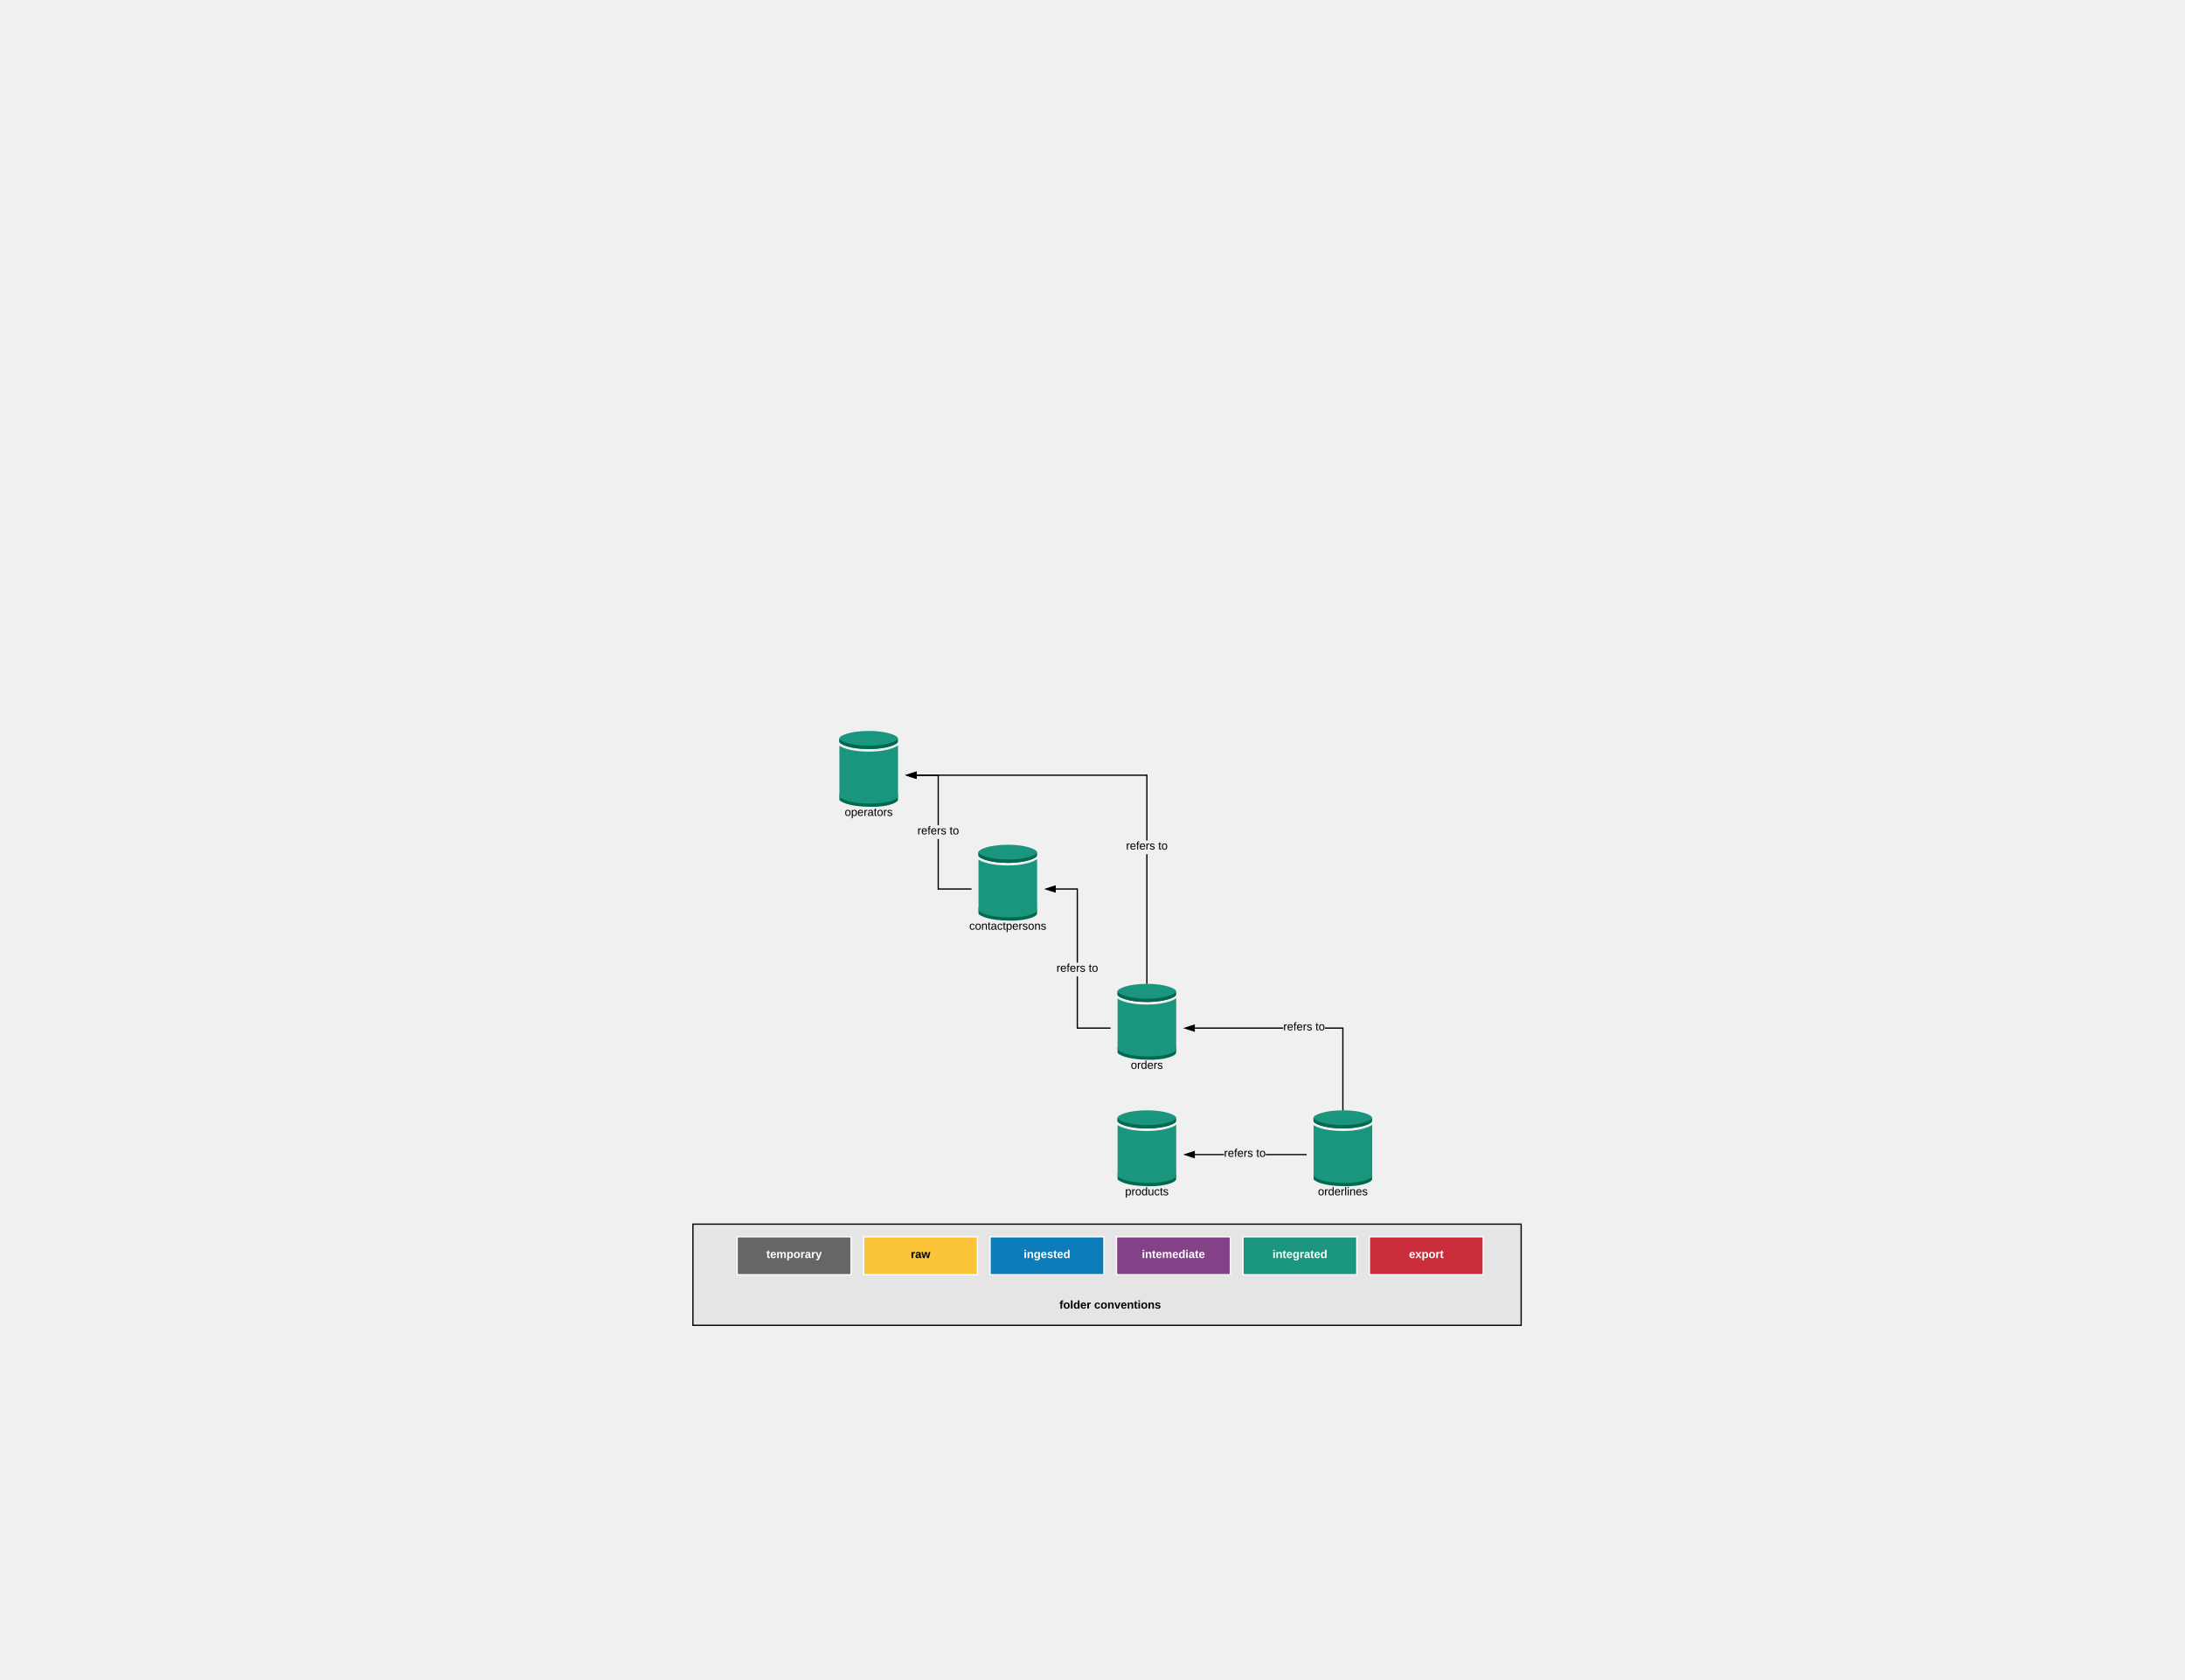
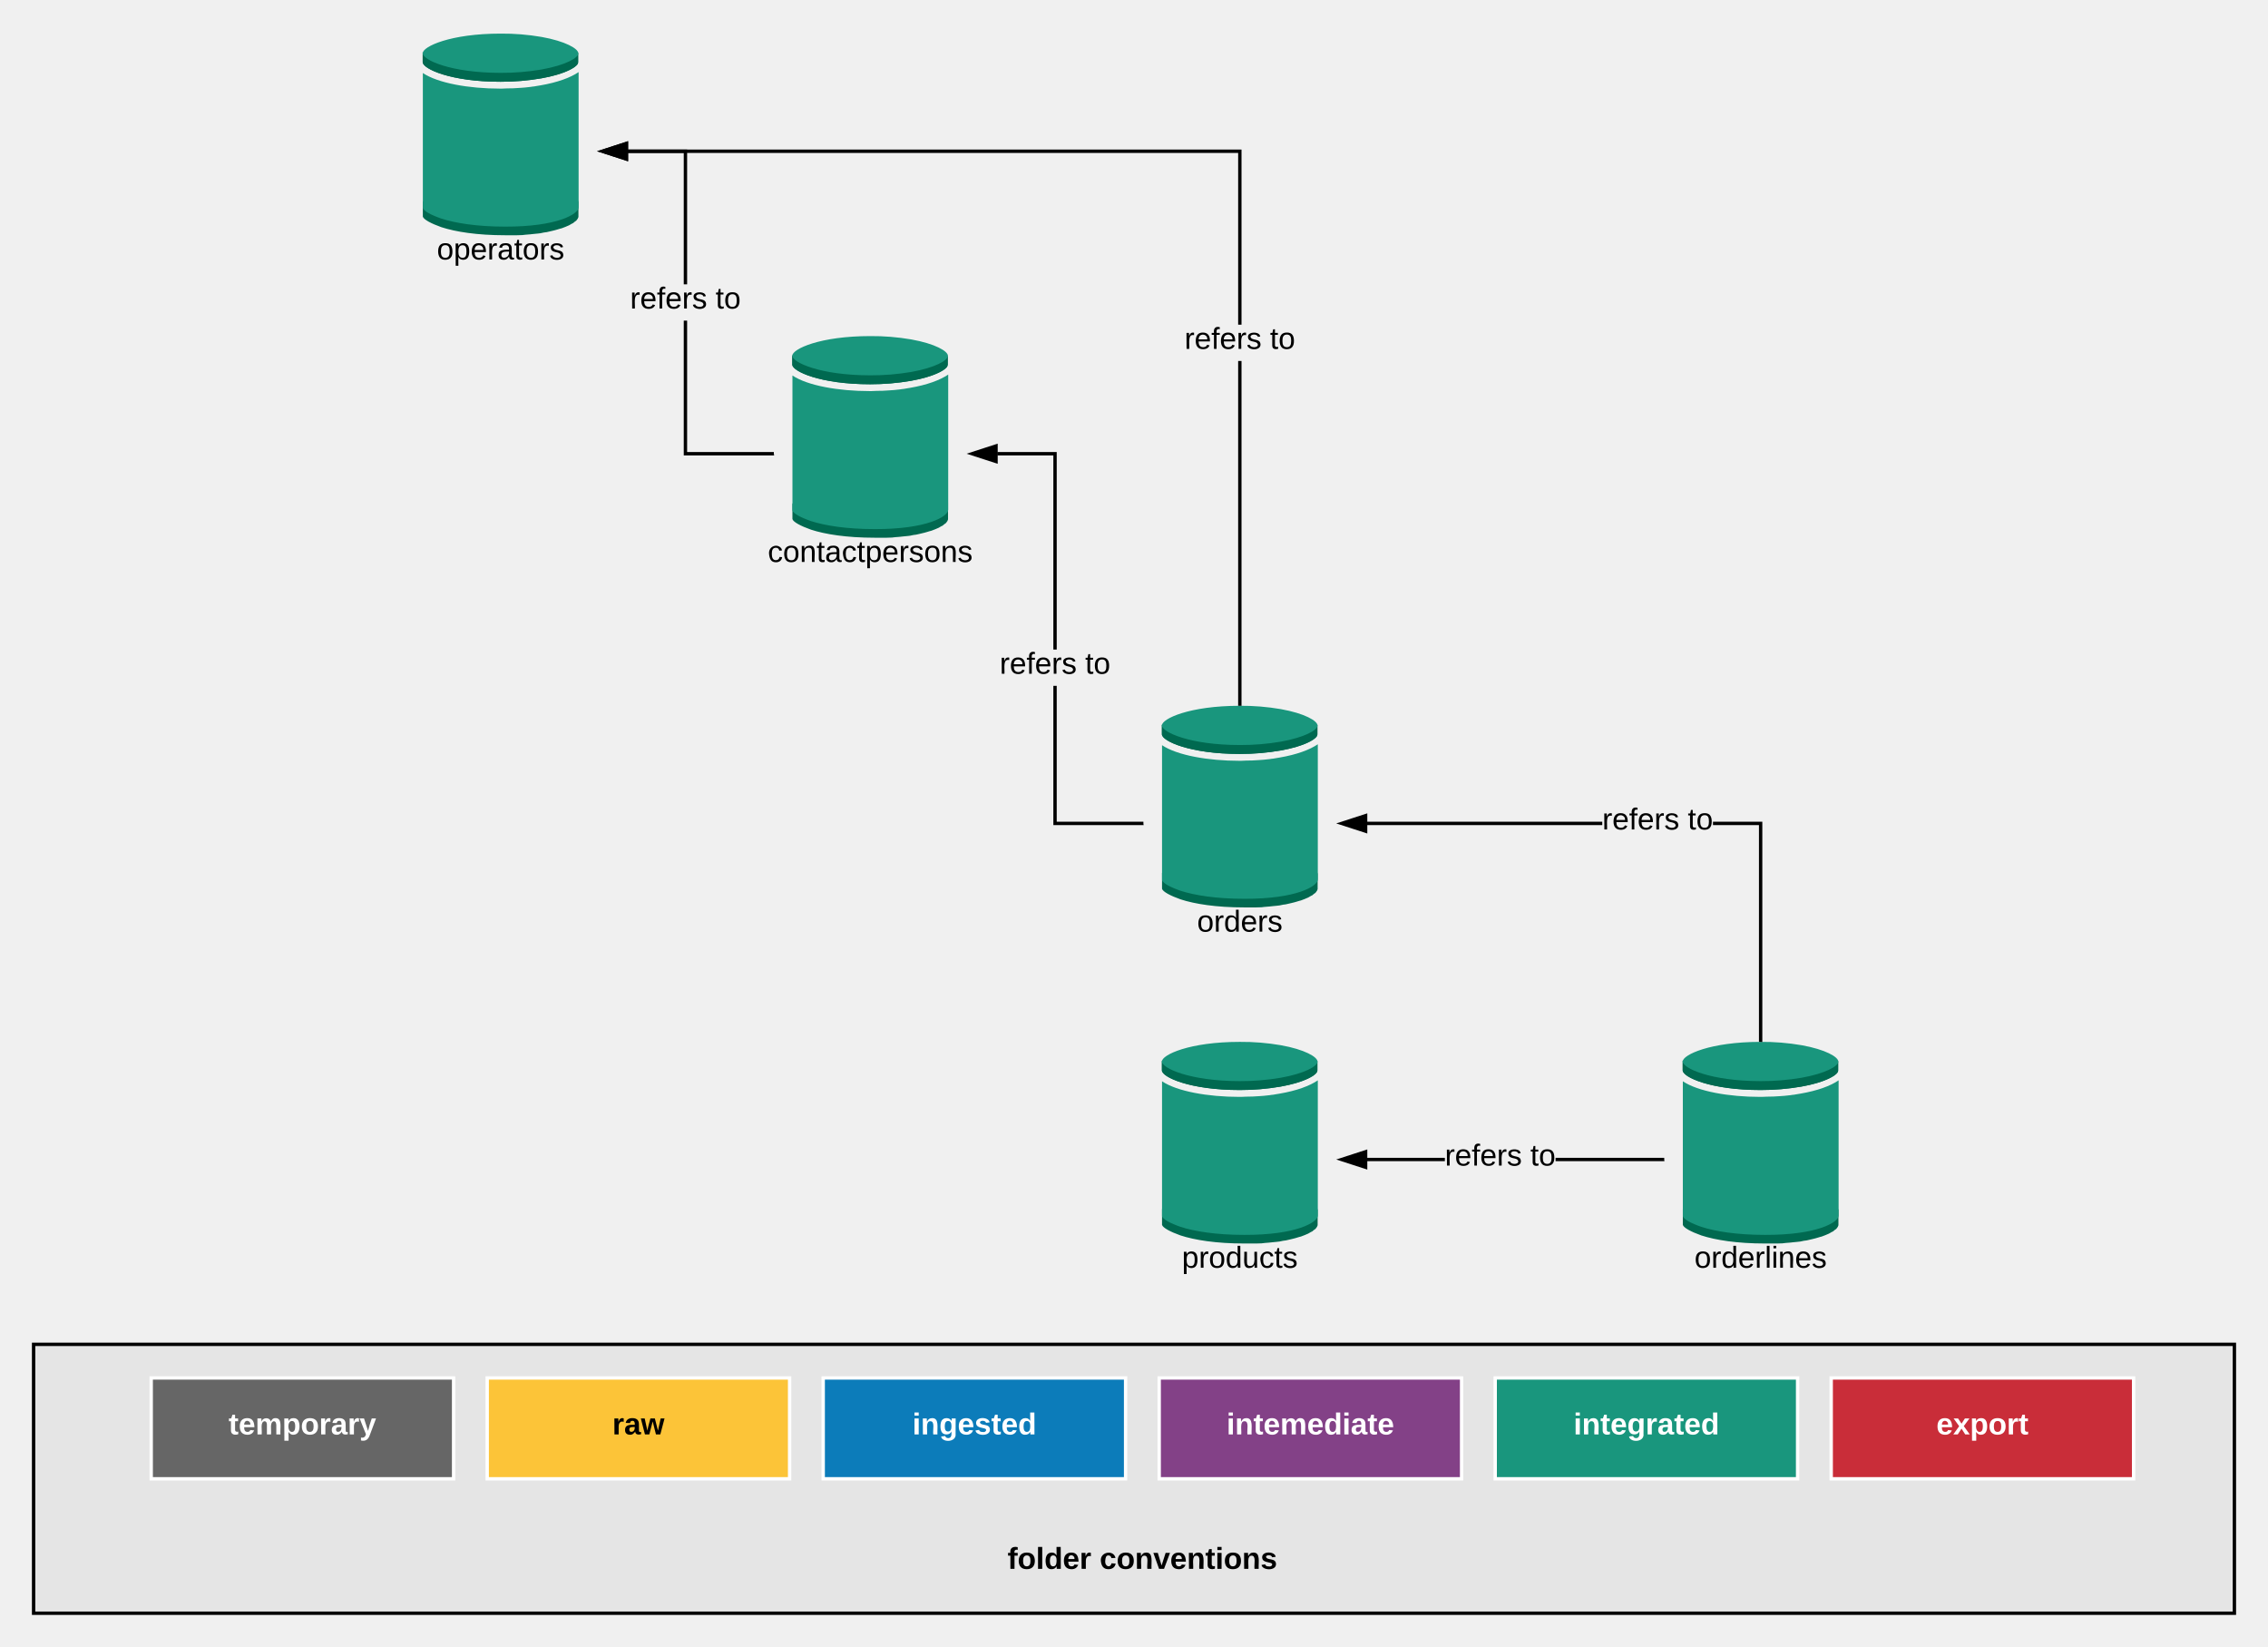
- <svg xmlns="http://www.w3.org/2000/svg" xmlns:ns1="lucid" xmlns:xlink="http://www.w3.org/1999/xlink" width="3456" height="2656">
-   <g transform="translate(1696 1296)" ns1:page-tab-id="0_0">
+ <svg xmlns="http://www.w3.org/2000/svg" xmlns:ns1="lucid" xmlns:xlink="http://www.w3.org/1999/xlink" width="1350" height="980">
+   <g transform="translate(620 160)" ns1:page-tab-id="0_0">
    <path d="M-275.77-129v5.92c0 2.7-7.6 7.15-21.96 9.7-8.05 1.38-16.1 2.05-24.26 2.04-29.9 0-46.4-7.74-46.4-11.7V-129c0 3.96 16.3 11.7 46.4 11.7 8.62.04 15.84-.54 24.37-2 14.26-2.64 21.86-7 21.86-9.7z" fill="#006950" />
    <path d="M-264-82.15v5.2c-.8 32.18-27.5 57.55-59.5 56.7-30.98-.88-55.7-25.63-56.5-56.7v-5.2h116z" fill-opacity="0" />
    <path d="M-276.16-127.9v6c-1.57 2.6-9 6.3-21.6 8.5-7.97 1.4-16.13 2.06-24.3 2.06-29.93 0-46.34-7.74-46.34-11.66v-6c0 3.93 16.32 11.67 46.35 11.67 8.63.1 15.95-.55 24.4-1.97 12.7-2.18 20-5.88 21.68-8.6m.1 87.73c.08-.22.18-.44.18-.77v9.92l-.1.44c-.08.1-.17.32-.26.54v.1l-.28.34-.37.54-.38.44-.65.43-.56.45-.64.55-.74.32-.93.55-.75.43-1.3.55-.74.32c-.73.33-1.47.55-2.3.88l-.84.2-1.85.56-1.2.34-1.76.43-1.4.33-1.94.44-1.57.2-2.14.45-1.77.2-2.4.23-1.77.2-2.87.23-1.87.22-3.24.1h-6.97c-16.87 0-29.57-2.06-38-4.8-6.12-2.17-10.57-4.56-11.04-6.3v-9.5c.46 1.75 4.35 3.93 9.82 6l-.1-.54c13.36 4.14 25.22 5.88 39.22 5.88h6.96l3.33-.1 1.76-.1 2.78-.34 1.76-.1 2.5-.34 1.58-.2 2.3-.34 10.58-2.62c.84-.32 1.67-.54 2.4-.87l2.05-.86.47-.33 1.3-.64.46-.33.92-.54.37-.34.75-.65.27-.2.55-.67v-.43l.37-.87z" fill="#006950" />
    <path d="M-322-140c8.16-.07 16.3.6 24.37 1.98 14.26 2.55 21.86 7 21.86 9.74 0 2.78-7.6 7.08-21.96 9.65-8.05 1.35-16.1 2.03-24.26 1.98-29.9 0-46.4-7.73-46.4-11.67 0-3.97 16.4-11.68 46.4-11.68z" fill="#19967d" />
    <path d="M-298.32-109.2c-1.3.27-2.5.36-3.8.64-.65 0-1.3.18-2.05.27l-3.52.38c-.82 0-1.66.18-2.4.18-1.57.1-3.06.2-4.63.28h-.84c-1.85 0-3.7.1-5.65.18h-1.2c-18.36 0-36.9-3.22-45.9-9.28v80.27c.46 1.85 4.9 4.24 11.03 6.36 8.26 2.67 21.06 4.78 37.93 4.78 30.87.1 43.76-7.45 43.76-11.5v-80.46c-4.83 3.3-12.62 6.17-22.72 7.9z" fill="#19967d" />
    <use xlink:href="#a" transform="matrix(1,0,0,1,-380,-20) translate(20.05 14.4)" />
    <path d="M-600 640H710v160H-600z" stroke="#000" stroke-width="2" fill="#e5e5e5" />
    <path d="M270 660h180v60H270z" stroke="#fff" stroke-width="2" fill="#19967d" />
    <use xlink:href="#b" transform="matrix(1,0,0,1,275,665) translate(41.625 28.6)" />
    <path d="M-330 660h180v60h-180z" stroke="#fff" stroke-width="2" fill="#fcc438" />
    <use xlink:href="#c" transform="matrix(1,0,0,1,-325,665) translate(69.5 28.6)" />
    <path d="M-130 660H50v60h-180z" stroke="#fff" stroke-width="2" fill="#0c7cba" />
    <use xlink:href="#d" transform="matrix(1,0,0,1,-125,665) translate(48.1 28.6)" />
    <path d="M70 660h180v60H70z" stroke="#fff" stroke-width="2" fill="#834187" />
    <use xlink:href="#e" transform="matrix(1,0,0,1,75,665) translate(35.1 28.6)" />
    <path d="M470 660h180v60H470z" stroke="#fff" stroke-width="2" fill="#c92d39" />
    <use xlink:href="#f" transform="matrix(1,0,0,1,475,665) translate(57.575 28.6)" />
    <path d="M-60 740h240v60H-60z" stroke="#000" stroke-opacity="0" stroke-width="2" fill="#fff" fill-opacity="0" />
    <use xlink:href="#g" transform="matrix(1,0,0,1,-55,745) translate(34.725 28.6)" />
    <use xlink:href="#h" transform="matrix(1,0,0,1,-55,745) translate(89.575 28.6)" />
    <path d="M-530 660h180v60h-180z" stroke="#fff" stroke-width="2" fill="#666" />
    <use xlink:href="#i" transform="matrix(1,0,0,1,-525,665) translate(41.075 28.6)" />
    <path d="M164.23 471v5.92c0 2.7-7.6 7.15-21.96 9.7-8.05 1.38-16.1 2.05-24.26 2.04-29.9 0-46.4-7.74-46.4-11.7V471c0 3.96 16.3 11.7 46.4 11.7 8.62.04 15.84-.54 24.37-2 14.26-2.64 21.86-7 21.86-9.7z" fill="#006950" />
    <path d="M176 517.85v5.2c-.8 32.18-27.5 57.55-59.5 56.7-30.98-.88-55.7-25.63-56.5-56.7v-5.2h116z" fill-opacity="0" />
    <path d="M163.84 472.1v6c-1.57 2.6-9 6.3-21.6 8.5-7.97 1.4-16.13 2.06-24.3 2.06-29.93 0-46.34-7.74-46.34-11.66v-6c0 3.93 16.32 11.67 46.35 11.67 8.63.1 15.95-.55 24.4-1.97 12.7-2.18 20-5.88 21.68-8.6m.1 87.73c.08-.22.18-.44.18-.77v9.92l-.1.44c-.08.1-.17.32-.26.54v.1l-.28.34-.37.54-.38.44-.65.43-.56.45-.64.55-.74.32-.93.55-.75.43-1.3.55-.74.32c-.73.33-1.47.55-2.3.88l-.84.2-1.85.56-1.2.34-1.76.43-1.4.33-1.94.44-1.57.2-2.14.45-1.77.2-2.4.23-1.77.2-2.87.23-1.87.22-3.24.1h-6.97c-16.87 0-29.57-2.06-38-4.8-6.12-2.17-10.57-4.56-11.04-6.3v-9.5c.46 1.75 4.35 3.93 9.82 6l-.1-.54c13.36 4.14 25.22 5.88 39.22 5.88h6.96l3.33-.1 1.76-.1 2.78-.34 1.76-.1 2.5-.34 1.58-.2 2.3-.34 10.58-2.62c.84-.32 1.67-.54 2.4-.87l2.05-.86.47-.33 1.3-.64.46-.33.92-.54.37-.34.75-.65.27-.2.55-.67v-.43l.37-.87z" fill="#006950" />
    <path d="M118 460c8.16-.07 16.3.6 24.37 1.98 14.26 2.55 21.86 7 21.86 9.74 0 2.78-7.6 7.08-21.96 9.65-8.05 1.35-16.1 2.03-24.26 1.98-29.9 0-46.4-7.73-46.4-11.67C71.6 467.7 88 460 118 460z" fill="#19967d" />
    <path d="M141.68 490.8c-1.3.27-2.5.36-3.8.64-.65 0-1.3.18-2.05.27l-3.52.38c-.82 0-1.66.18-2.4.18-1.57.1-3.06.2-4.63.28h-.84c-1.85 0-3.7.1-5.65.18h-1.2c-18.36 0-36.9-3.22-45.9-9.28v80.27c.46 1.85 4.9 4.24 11.03 6.36 8.26 2.67 21.06 4.78 37.93 4.78 30.87.1 43.76-7.45 43.76-11.5V482.9c-4.83 3.3-12.62 6.17-22.72 7.9z" fill="#19967d" />
    <use xlink:href="#j" transform="matrix(1,0,0,1,60,580) translate(23.525 14.4)" />
    <path d="M-55.77 51v5.92c0 2.7-7.6 7.15-21.96 9.7-8.05 1.38-16.1 2.05-24.26 2.04-29.9 0-46.4-7.74-46.4-11.7V51c0 3.96 16.3 11.7 46.4 11.7 8.62.04 15.84-.54 24.37-2 14.26-2.64 21.86-7 21.86-9.7z" fill="#006950" />
    <path d="M-44 97.85v5.2c-.8 32.18-27.5 57.55-59.5 56.7-30.98-.88-55.7-25.63-56.5-56.7v-5.2h116z" fill-opacity="0" />
    <path d="M-56.16 52.1v6c-1.57 2.6-9 6.3-21.6 8.5-7.97 1.4-16.13 2.06-24.3 2.06-29.93 0-46.34-7.74-46.34-11.66v-6c0 3.93 16.32 11.67 46.35 11.67 8.63.1 15.95-.55 24.4-1.97 12.7-2.18 20-5.88 21.68-8.6m.1 87.73c.08-.22.18-.44.18-.77v9.92l-.1.44c-.08.1-.17.32-.26.54v.1l-.28.34-.37.54-.38.44-.65.43-.56.45-.64.55-.74.32-.93.55-.75.43-1.3.55-.74.32c-.73.33-1.47.55-2.3.88l-.84.2-1.85.56-1.2.34-1.76.43-1.4.33-1.94.44-1.57.2-2.14.45-1.77.2-2.4.23-1.77.2-2.87.23-1.87.22-3.24.1h-6.97c-16.87 0-29.57-2.06-38-4.8-6.12-2.17-10.57-4.56-11.04-6.3v-9.5c.46 1.75 4.35 3.93 9.82 6l-.1-.54c13.36 4.14 25.22 5.88 39.22 5.88h6.96l3.33-.1 1.76-.1 2.78-.34 1.76-.1 2.5-.34 1.58-.2 2.3-.34 10.58-2.62c.84-.32 1.67-.54 2.4-.87l2.05-.86.47-.33 1.3-.64.46-.33.92-.54.37-.34.75-.65.27-.2.55-.67v-.43l.37-.87z" fill="#006950" />
    <path d="M-102 40c8.16-.07 16.3.6 24.37 1.98 14.26 2.55 21.86 7 21.86 9.74 0 2.78-7.6 7.08-21.96 9.65-8.05 1.35-16.1 2.03-24.26 1.98-29.9 0-46.4-7.73-46.4-11.67C-148.4 47.7-132 40-102 40z" fill="#19967d" />
    <path d="M-78.32 70.8c-1.3.27-2.5.36-3.8.64-.65 0-1.3.18-2.05.27l-3.52.38c-.82 0-1.66.18-2.4.18-1.57.1-3.06.2-4.63.28h-.84c-1.85 0-3.7.1-5.65.18h-1.2c-18.36 0-36.9-3.22-45.9-9.28v80.27c.46 1.85 4.9 4.24 11.03 6.36 8.26 2.67 21.06 4.78 37.93 4.78 30.87.1 43.76-7.45 43.76-11.5V62.9c-4.83 3.3-12.62 6.17-22.72 7.9z" fill="#19967d" />
    <use xlink:href="#k" transform="matrix(1,0,0,1,-160,160) translate(-2.975 14.4)" />
    <path d="M164.23 271v5.92c0 2.7-7.6 7.15-21.96 9.7-8.05 1.38-16.1 2.05-24.26 2.04-29.9 0-46.4-7.74-46.4-11.7V271c0 3.96 16.3 11.7 46.4 11.7 8.62.04 15.84-.54 24.37-2 14.26-2.64 21.86-7 21.86-9.7z" fill="#006950" />
    <path d="M176 317.85v5.2c-.8 32.18-27.5 57.55-59.5 56.7-30.98-.88-55.7-25.63-56.5-56.7v-5.2h116z" fill-opacity="0" />
    <path d="M163.84 272.1v6c-1.57 2.6-9 6.3-21.6 8.5-7.97 1.4-16.13 2.06-24.3 2.06-29.93 0-46.34-7.74-46.34-11.66v-6c0 3.93 16.32 11.67 46.35 11.67 8.63.1 15.95-.55 24.4-1.97 12.7-2.18 20-5.88 21.68-8.6m.1 87.73c.08-.22.18-.44.18-.77v9.92l-.1.44c-.08.1-.17.32-.26.54v.1l-.28.34-.37.54-.38.44-.65.43-.56.45-.64.55-.74.32-.93.55-.75.43-1.3.55-.74.32c-.73.33-1.47.55-2.3.88l-.84.2-1.85.56-1.2.34-1.76.43-1.4.33-1.94.44-1.57.2-2.14.45-1.77.2-2.4.23-1.77.2-2.87.23-1.87.22-3.24.1h-6.97c-16.87 0-29.57-2.06-38-4.8-6.12-2.17-10.57-4.56-11.04-6.3v-9.5c.46 1.75 4.35 3.93 9.82 6l-.1-.54c13.36 4.14 25.22 5.88 39.22 5.88h6.96l3.33-.1 1.76-.1 2.78-.34 1.76-.1 2.5-.34 1.58-.2 2.3-.34 10.58-2.62c.84-.32 1.67-.54 2.4-.87l2.05-.86.47-.33 1.3-.64.46-.33.92-.54.37-.34.75-.65.27-.2.55-.67v-.43l.37-.87z" fill="#006950" />
    <path d="M118 260c8.16-.07 16.3.6 24.37 1.98 14.26 2.55 21.86 7 21.86 9.74 0 2.78-7.6 7.08-21.96 9.65-8.05 1.35-16.1 2.03-24.26 1.98-29.9 0-46.4-7.73-46.4-11.67C71.6 267.7 88 260 118 260z" fill="#19967d" />
    <path d="M141.68 290.8c-1.3.27-2.5.36-3.8.64-.65 0-1.3.18-2.05.27l-3.52.38c-.82 0-1.66.18-2.4.18-1.57.1-3.06.2-4.63.28h-.84c-1.85 0-3.7.1-5.65.18h-1.2c-18.36 0-36.9-3.22-45.9-9.28v80.27c.46 1.85 4.9 4.24 11.03 6.36 8.26 2.67 21.06 4.78 37.93 4.78 30.87.1 43.76-7.45 43.76-11.5V282.9c-4.83 3.3-12.62 6.17-22.72 7.9z" fill="#19967d" />
    <use xlink:href="#l" transform="matrix(1,0,0,1,60,380) translate(32.55 14.4)" />
    <path d="M474.23 471v5.92c0 2.7-7.6 7.15-21.96 9.7-8.05 1.38-16.1 2.05-24.26 2.04-29.9 0-46.4-7.74-46.4-11.7V471c0 3.96 16.3 11.7 46.4 11.7 8.62.04 15.84-.54 24.37-2 14.26-2.64 21.86-7 21.86-9.7z" fill="#006950" />
    <path d="M486 517.85v5.2c-.8 32.18-27.5 57.55-59.5 56.7-30.98-.88-55.7-25.63-56.5-56.7v-5.2h116z" fill-opacity="0" />
    <path d="M473.84 472.1v6c-1.57 2.6-9 6.3-21.6 8.5-7.97 1.4-16.13 2.06-24.3 2.06-29.93 0-46.34-7.74-46.34-11.66v-6c0 3.93 16.32 11.67 46.35 11.67 8.63.1 15.95-.55 24.4-1.97 12.7-2.18 20-5.88 21.68-8.6m.1 87.73c.08-.22.18-.44.18-.77v9.92l-.1.44c-.08.1-.17.32-.26.54v.1l-.28.34-.37.54-.38.44-.65.43-.56.45-.64.55-.74.32-.93.55-.75.43-1.3.55-.74.32c-.73.33-1.47.55-2.3.88l-.84.2-1.85.56-1.2.34-1.76.43-1.4.33-1.94.44-1.57.2-2.14.45-1.77.2-2.4.23-1.77.2-2.87.23-1.87.22-3.24.1h-6.97c-16.87 0-29.57-2.06-38-4.8-6.12-2.17-10.57-4.56-11.04-6.3v-9.5c.46 1.75 4.35 3.93 9.82 6l-.1-.54c13.36 4.14 25.22 5.88 39.22 5.88h6.96l3.33-.1 1.76-.1 2.78-.34 1.76-.1 2.5-.34 1.58-.2 2.3-.34 10.58-2.62c.84-.32 1.67-.54 2.4-.87l2.05-.86.47-.33 1.3-.64.46-.33.92-.54.37-.34.75-.65.27-.2.55-.67v-.43l.37-.87z" fill="#006950" />
    <path d="M428 460c8.16-.07 16.3.6 24.37 1.98 14.26 2.55 21.86 7 21.86 9.74 0 2.78-7.6 7.08-21.96 9.65-8.05 1.35-16.1 2.03-24.26 1.98-29.9 0-46.4-7.73-46.4-11.67C381.6 467.7 398 460 428 460z" fill="#19967d" />
    <path d="M451.68 490.8c-1.3.27-2.5.36-3.8.64-.65 0-1.3.18-2.05.27l-3.52.38c-.82 0-1.66.18-2.4.18-1.57.1-3.06.2-4.63.28h-.84c-1.85 0-3.7.1-5.65.18h-1.2c-18.36 0-36.9-3.22-45.9-9.28v80.27c.46 1.85 4.9 4.24 11.03 6.36 8.26 2.67 21.06 4.78 37.93 4.78 30.87.1 43.76-7.45 43.76-11.5V482.9c-4.83 3.3-12.62 6.17-22.72 7.9z" fill="#19967d" />
    <use xlink:href="#m" transform="matrix(1,0,0,1,370,580) translate(18.6 14.4)" />
    <path d="M-211 109h51.62v2H-213V30.8h2zm0-99.8h-2V-69h-33.4v-2h35.4zM-247.13-65.36L-261.4-70l14.27-4.64z" />
    <path d="M-246.13-64l-18.5-6 18.5-6zm-12.03-6l10.03 3.26v-6.52zM-159.2 111h-.18v-1z" />
    <use xlink:href="#n" transform="matrix(1,0,0,1,-244.9601,9.2) translate(0 14.4)" />
    <use xlink:href="#o" transform="matrix(1,0,0,1,-244.9601,9.2) translate(50.9 14.4)" />
    <path d="M429 460h-2V331h-27.37v-2H429zM193.6 331v-2h140.13v2zM192.87 334.64L178.6 330l14.27-4.64z" />
    <path d="M193.87 336l-18.5-6 18.5-6zm-12.03-6l10.03 3.26v-6.52zM429 460.08l-1-.08h1zm-2-.05l1-.03z" />
    <use xlink:href="#n" transform="matrix(1,0,0,1,333.7318,319.2) translate(0 14.4)" />
    <use xlink:href="#o" transform="matrix(1,0,0,1,333.7318,319.2) translate(50.9 14.4)" />
    <path d="M240.04 531H193.6v-2h46.44zm130.58 0h-64.68v-2h64.68zM192.87 534.64L178.6 530l14.27-4.64z" />
    <path d="M193.87 536l-18.5-6 18.5-6zm-12.03-6l10.03 3.26v-6.52zM370.8 531h-.18v-1z" />
    <use xlink:href="#n" transform="matrix(1,0,0,1,240.0399,519.2) translate(0 14.4)" />
    <use xlink:href="#o" transform="matrix(1,0,0,1,240.0399,519.2) translate(50.9 14.4)" />
    <path d="M9 329H60.6v2H7v-82.87h2zm0-102.47H7V111h-33.4v-2H9zM-27.13 114.64L-41.4 110l14.27-4.64z" />
    <path d="M-26.13 116l-18.5-6 18.5-6zm-12.03-6l10.03 3.26v-6.52zM60.8 331h-.18v-1z" />
    <use xlink:href="#n" transform="matrix(1,0,0,1,-24.9601,226.5333) translate(0 14.4)" />
    <use xlink:href="#o" transform="matrix(1,0,0,1,-24.9601,226.5333) translate(50.9 14.4)" />
    <path d="M119 260h-2V54.8h2zm0-226.8h-2V-69h-363.4v-2H119zM-247.13-65.36L-261.4-70l14.27-4.64z" />
    <path d="M-246.13-64l-18.5-6 18.5-6zm-12.03-6l10.03 3.26v-6.52zM119 260.08l-1-.08h1zm-2-.05l1-.03z" />
    <g>
      <use xlink:href="#n" transform="matrix(1,0,0,1,85.05,33.2) translate(0 14.4)" />
      <use xlink:href="#o" transform="matrix(1,0,0,1,85.05,33.2) translate(50.9 14.4)" />
    </g>
    <defs>
      <path d="M100-194c62-1 85 37 85 99 1 63-27 99-86 99S16-35 15-95c0-66 28-99 85-99zM99-20c44 1 53-31 53-75 0-43-8-75-51-75s-53 32-53 75 10 74 51 75" id="p" />
      <path d="M115-194c55 1 70 41 70 98S169 2 115 4C84 4 66-9 55-30l1 105H24l-1-265h31l2 30c10-21 28-34 59-34zm-8 174c40 0 45-34 45-75s-6-73-45-74c-42 0-51 32-51 76 0 43 10 73 51 73" id="q" />
      <path d="M100-194c63 0 86 42 84 106H49c0 40 14 67 53 68 26 1 43-12 49-29l28 8c-11 28-37 45-77 45C44 4 14-33 15-96c1-61 26-98 85-98zm52 81c6-60-76-77-97-28-3 7-6 17-6 28h103" id="r" />
      <path d="M114-163C36-179 61-72 57 0H25l-1-190h30c1 12-1 29 2 39 6-27 23-49 58-41v29" id="s" />
      <path d="M141-36C126-15 110 5 73 4 37 3 15-17 15-53c-1-64 63-63 125-63 3-35-9-54-41-54-24 1-41 7-42 31l-33-3c5-37 33-52 76-52 45 0 72 20 72 64v82c-1 20 7 32 28 27v20c-31 9-61-2-59-35zM48-53c0 20 12 33 32 33 41-3 63-29 60-74-43 2-92-5-92 41" id="t" />
      <path d="M59-47c-2 24 18 29 38 22v24C64 9 27 4 27-40v-127H5v-23h24l9-43h21v43h35v23H59v120" id="u" />
      <path d="M135-143c-3-34-86-38-87 0 15 53 115 12 119 90S17 21 10-45l28-5c4 36 97 45 98 0-10-56-113-15-118-90-4-57 82-63 122-42 12 7 21 19 24 35" id="v" />
      <g id="a">
        <use transform="matrix(0.05,0,0,0.05,0,0)" xlink:href="#p" />
        <use transform="matrix(0.05,0,0,0.05,10,0)" xlink:href="#q" />
        <use transform="matrix(0.05,0,0,0.05,20,0)" xlink:href="#r" />
        <use transform="matrix(0.05,0,0,0.05,30,0)" xlink:href="#s" />
        <use transform="matrix(0.05,0,0,0.05,35.95,0)" xlink:href="#t" />
        <use transform="matrix(0.05,0,0,0.05,45.95,0)" xlink:href="#u" />
        <use transform="matrix(0.05,0,0,0.05,50.95,0)" xlink:href="#p" />
        <use transform="matrix(0.05,0,0,0.05,60.95,0)" xlink:href="#s" />
        <use transform="matrix(0.05,0,0,0.05,66.9,0)" xlink:href="#v" />
      </g>
      <path fill="#fff" d="M25-224v-37h50v37H25zM25 0v-190h50V0H25" id="w" />
      <path fill="#fff" d="M135-194c87-1 58 113 63 194h-50c-7-57 23-157-34-157-59 0-34 97-39 157H25l-1-190h47c2 12-1 28 3 38 12-26 28-41 61-42" id="x" />
      <path fill="#fff" d="M115-3C79 11 28 4 28-45v-112H4v-33h27l15-45h31v45h36v33H77v99c-1 23 16 31 38 25v30" id="y" />
      <path fill="#fff" d="M185-48c-13 30-37 53-82 52C43 2 14-33 14-96s30-98 90-98c62 0 83 45 84 108H66c0 31 8 55 39 56 18 0 30-7 34-22zm-45-69c5-46-57-63-70-21-2 6-4 13-4 21h74" id="z" />
      <path fill="#fff" d="M195-6C206 82 75 100 31 46c-4-6-6-13-8-21l49-6c3 16 16 24 34 25 40 0 42-37 40-79-11 22-30 35-61 35-53 0-70-43-70-97 0-56 18-96 73-97 30 0 46 14 59 34l2-30h47zm-90-29c32 0 41-27 41-63 0-35-9-62-40-62-32 0-39 29-40 63 0 36 9 62 39 62" id="A" />
      <path fill="#fff" d="M135-150c-39-12-60 13-60 57V0H25l-1-190h47c2 13-1 29 3 40 6-28 27-53 61-41v41" id="B" />
      <path fill="#fff" d="M133-34C117-15 103 5 69 4 32 3 11-16 11-54c-1-60 55-63 116-61 1-26-3-47-28-47-18 1-26 9-28 27l-52-2c7-38 36-58 82-57s74 22 75 68l1 82c-1 14 12 18 25 15v27c-30 8-71 5-69-32zm-48 3c29 0 43-24 42-57-32 0-66-3-65 30 0 17 8 27 23 27" id="C" />
      <path fill="#fff" d="M88-194c31-1 46 15 58 34l-1-101h50l1 261h-48c-2-10 0-23-3-31C134-8 116 4 84 4 32 4 16-41 15-95c0-56 19-97 73-99zm17 164c33 0 40-30 41-66 1-37-9-64-41-64s-38 30-39 65c0 43 13 65 39 65" id="D" />
      <g id="b">
        <use transform="matrix(0.05,0,0,0.05,0,0)" xlink:href="#w" />
        <use transform="matrix(0.05,0,0,0.05,5,0)" xlink:href="#x" />
        <use transform="matrix(0.05,0,0,0.05,15.95,0)" xlink:href="#y" />
        <use transform="matrix(0.05,0,0,0.05,21.9,0)" xlink:href="#z" />
        <use transform="matrix(0.05,0,0,0.05,31.9,0)" xlink:href="#A" />
        <use transform="matrix(0.05,0,0,0.05,42.85,0)" xlink:href="#B" />
        <use transform="matrix(0.05,0,0,0.05,49.85,0)" xlink:href="#C" />
        <use transform="matrix(0.05,0,0,0.05,59.85,0)" xlink:href="#y" />
        <use transform="matrix(0.05,0,0,0.05,65.8,0)" xlink:href="#z" />
        <use transform="matrix(0.05,0,0,0.05,75.8,0)" xlink:href="#D" />
      </g>
      <path d="M135-150c-39-12-60 13-60 57V0H25l-1-190h47c2 13-1 29 3 40 6-28 27-53 61-41v41" id="E" />
      <path d="M133-34C117-15 103 5 69 4 32 3 11-16 11-54c-1-60 55-63 116-61 1-26-3-47-28-47-18 1-26 9-28 27l-52-2c7-38 36-58 82-57s74 22 75 68l1 82c-1 14 12 18 25 15v27c-30 8-71 5-69-32zm-48 3c29 0 43-24 42-57-32 0-66-3-65 30 0 17 8 27 23 27" id="F" />
      <path d="M231 0h-52l-39-155L100 0H48L-1-190h46L77-45c9-52 24-97 36-145h53l37 145 32-145h46" id="G" />
      <g id="c">
        <use transform="matrix(0.05,0,0,0.05,0,0)" xlink:href="#E" />
        <use transform="matrix(0.05,0,0,0.05,7,0)" xlink:href="#F" />
        <use transform="matrix(0.05,0,0,0.05,17,0)" xlink:href="#G" />
      </g>
      <path fill="#fff" d="M137-138c1-29-70-34-71-4 15 46 118 7 119 86 1 83-164 76-172 9l43-7c4 19 20 25 44 25 33 8 57-30 24-41C81-84 22-81 20-136c-2-80 154-74 161-7" id="H" />
      <g id="d">
        <use transform="matrix(0.05,0,0,0.05,0,0)" xlink:href="#w" />
        <use transform="matrix(0.05,0,0,0.05,5,0)" xlink:href="#x" />
        <use transform="matrix(0.05,0,0,0.05,15.95,0)" xlink:href="#A" />
        <use transform="matrix(0.05,0,0,0.05,26.9,0)" xlink:href="#z" />
        <use transform="matrix(0.05,0,0,0.05,36.9,0)" xlink:href="#H" />
        <use transform="matrix(0.05,0,0,0.05,46.9,0)" xlink:href="#y" />
        <use transform="matrix(0.05,0,0,0.05,52.85,0)" xlink:href="#z" />
        <use transform="matrix(0.05,0,0,0.05,62.85,0)" xlink:href="#D" />
      </g>
      <path fill="#fff" d="M220-157c-53 9-28 100-34 157h-49v-107c1-27-5-49-29-50C55-147 81-57 75 0H25l-1-190h47c2 12-1 28 3 38 10-53 101-56 108 0 13-22 24-43 59-42 82 1 51 116 57 194h-49v-107c-1-25-5-48-29-50" id="I" />
      <g id="e">
        <use transform="matrix(0.05,0,0,0.05,0,0)" xlink:href="#w" />
        <use transform="matrix(0.05,0,0,0.05,5,0)" xlink:href="#x" />
        <use transform="matrix(0.05,0,0,0.05,15.95,0)" xlink:href="#y" />
        <use transform="matrix(0.05,0,0,0.05,21.9,0)" xlink:href="#z" />
        <use transform="matrix(0.05,0,0,0.05,31.9,0)" xlink:href="#I" />
        <use transform="matrix(0.05,0,0,0.05,47.9,0)" xlink:href="#z" />
        <use transform="matrix(0.05,0,0,0.05,57.9,0)" xlink:href="#D" />
        <use transform="matrix(0.05,0,0,0.05,68.85,0)" xlink:href="#w" />
        <use transform="matrix(0.05,0,0,0.05,73.85,0)" xlink:href="#C" />
        <use transform="matrix(0.05,0,0,0.05,83.85,0)" xlink:href="#y" />
        <use transform="matrix(0.05,0,0,0.05,89.8,0)" xlink:href="#z" />
      </g>
      <path fill="#fff" d="M144 0l-44-69L55 0H2l70-98-66-92h53l41 62 40-62h54l-67 91 71 99h-54" id="J" />
      <path fill="#fff" d="M135-194c53 0 70 44 70 98 0 56-19 98-73 100-31 1-45-17-59-34 3 33 2 69 2 105H25l-1-265h48c2 10 0 23 3 31 11-24 29-35 60-35zM114-30c33 0 39-31 40-66 0-38-9-64-40-64-56 0-55 130 0 130" id="K" />
      <path fill="#fff" d="M110-194c64 0 96 36 96 99 0 64-35 99-97 99-61 0-95-36-95-99 0-62 34-99 96-99zm-1 164c35 0 45-28 45-65 0-40-10-65-43-65-34 0-45 26-45 65 0 36 10 65 43 65" id="L" />
      <g id="f">
        <use transform="matrix(0.05,0,0,0.05,0,0)" xlink:href="#z" />
        <use transform="matrix(0.05,0,0,0.05,10,0)" xlink:href="#J" />
        <use transform="matrix(0.05,0,0,0.05,20,0)" xlink:href="#K" />
        <use transform="matrix(0.05,0,0,0.05,30.95,0)" xlink:href="#L" />
        <use transform="matrix(0.05,0,0,0.05,41.9,0)" xlink:href="#B" />
        <use transform="matrix(0.05,0,0,0.05,48.9,0)" xlink:href="#y" />
      </g>
      <path d="M121-226c-27-7-43 5-38 36h38v33H83V0H34v-157H6v-33h28c-9-59 32-81 87-68v32" id="M" />
      <path d="M110-194c64 0 96 36 96 99 0 64-35 99-97 99-61 0-95-36-95-99 0-62 34-99 96-99zm-1 164c35 0 45-28 45-65 0-40-10-65-43-65-34 0-45 26-45 65 0 36 10 65 43 65" id="N" />
      <path d="M25 0v-261h50V0H25" id="O" />
      <path d="M88-194c31-1 46 15 58 34l-1-101h50l1 261h-48c-2-10 0-23-3-31C134-8 116 4 84 4 32 4 16-41 15-95c0-56 19-97 73-99zm17 164c33 0 40-30 41-66 1-37-9-64-41-64s-38 30-39 65c0 43 13 65 39 65" id="P" />
      <path d="M185-48c-13 30-37 53-82 52C43 2 14-33 14-96s30-98 90-98c62 0 83 45 84 108H66c0 31 8 55 39 56 18 0 30-7 34-22zm-45-69c5-46-57-63-70-21-2 6-4 13-4 21h74" id="Q" />
      <g id="g">
        <use transform="matrix(0.05,0,0,0.05,0,0)" xlink:href="#M" />
        <use transform="matrix(0.05,0,0,0.05,5.95,0)" xlink:href="#N" />
        <use transform="matrix(0.05,0,0,0.05,16.9,0)" xlink:href="#O" />
        <use transform="matrix(0.05,0,0,0.05,21.9,0)" xlink:href="#P" />
        <use transform="matrix(0.05,0,0,0.05,32.85,0)" xlink:href="#Q" />
        <use transform="matrix(0.05,0,0,0.05,42.85,0)" xlink:href="#E" />
      </g>
      <path d="M190-63c-7 42-38 67-86 67-59 0-84-38-90-98-12-110 154-137 174-36l-49 2c-2-19-15-32-35-32-30 0-35 28-38 64-6 74 65 87 74 30" id="R" />
      <path d="M135-194c87-1 58 113 63 194h-50c-7-57 23-157-34-157-59 0-34 97-39 157H25l-1-190h47c2 12-1 28 3 38 12-26 28-41 61-42" id="S" />
      <path d="M128 0H69L1-190h53L99-40l48-150h52" id="T" />
      <path d="M115-3C79 11 28 4 28-45v-112H4v-33h27l15-45h31v45h36v33H77v99c-1 23 16 31 38 25v30" id="U" />
      <path d="M25-224v-37h50v37H25zM25 0v-190h50V0H25" id="V" />
      <path d="M137-138c1-29-70-34-71-4 15 46 118 7 119 86 1 83-164 76-172 9l43-7c4 19 20 25 44 25 33 8 57-30 24-41C81-84 22-81 20-136c-2-80 154-74 161-7" id="W" />
      <g id="h">
        <use transform="matrix(0.05,0,0,0.05,0,0)" xlink:href="#R" />
        <use transform="matrix(0.05,0,0,0.05,10,0)" xlink:href="#N" />
        <use transform="matrix(0.05,0,0,0.05,20.95,0)" xlink:href="#S" />
        <use transform="matrix(0.05,0,0,0.05,31.9,0)" xlink:href="#T" />
        <use transform="matrix(0.05,0,0,0.05,41.9,0)" xlink:href="#Q" />
        <use transform="matrix(0.05,0,0,0.05,51.9,0)" xlink:href="#S" />
        <use transform="matrix(0.05,0,0,0.05,62.85,0)" xlink:href="#U" />
        <use transform="matrix(0.05,0,0,0.05,68.8,0)" xlink:href="#V" />
        <use transform="matrix(0.05,0,0,0.05,73.8,0)" xlink:href="#N" />
        <use transform="matrix(0.05,0,0,0.05,84.75,0)" xlink:href="#S" />
        <use transform="matrix(0.05,0,0,0.05,95.7,0)" xlink:href="#W" />
      </g>
      <path fill="#fff" d="M123 10C108 53 80 86 19 72V37c35 8 53-11 59-39L3-190h52l48 148c12-52 28-100 44-148h51" id="X" />
      <g id="i">
        <use transform="matrix(0.05,0,0,0.05,0,0)" xlink:href="#y" />
        <use transform="matrix(0.05,0,0,0.05,5.95,0)" xlink:href="#z" />
        <use transform="matrix(0.05,0,0,0.05,15.95,0)" xlink:href="#I" />
        <use transform="matrix(0.05,0,0,0.05,31.95,0)" xlink:href="#K" />
        <use transform="matrix(0.05,0,0,0.05,42.9,0)" xlink:href="#L" />
        <use transform="matrix(0.05,0,0,0.05,53.85,0)" xlink:href="#B" />
        <use transform="matrix(0.05,0,0,0.05,60.85,0)" xlink:href="#C" />
        <use transform="matrix(0.05,0,0,0.05,70.85,0)" xlink:href="#B" />
        <use transform="matrix(0.05,0,0,0.05,77.85,0)" xlink:href="#X" />
      </g>
      <path d="M85-194c31 0 48 13 60 33l-1-100h32l1 261h-30c-2-10 0-23-3-31C134-8 116 4 85 4 32 4 16-35 15-94c0-66 23-100 70-100zm9 24c-40 0-46 34-46 75 0 40 6 74 45 74 42 0 51-32 51-76 0-42-9-74-50-73" id="Y" />
      <path d="M84 4C-5 8 30-112 23-190h32v120c0 31 7 50 39 49 72-2 45-101 50-169h31l1 190h-30c-1-10 1-25-2-33-11 22-28 36-60 37" id="Z" />
      <path d="M96-169c-40 0-48 33-48 73s9 75 48 75c24 0 41-14 43-38l32 2c-6 37-31 61-74 61-59 0-76-41-82-99-10-93 101-131 147-64 4 7 5 14 7 22l-32 3c-4-21-16-35-41-35" id="aa" />
      <g id="j">
        <use transform="matrix(0.05,0,0,0.05,0,0)" xlink:href="#q" />
        <use transform="matrix(0.05,0,0,0.05,10,0)" xlink:href="#s" />
        <use transform="matrix(0.05,0,0,0.05,15.95,0)" xlink:href="#p" />
        <use transform="matrix(0.05,0,0,0.05,25.95,0)" xlink:href="#Y" />
        <use transform="matrix(0.05,0,0,0.05,35.95,0)" xlink:href="#Z" />
        <use transform="matrix(0.05,0,0,0.05,45.95,0)" xlink:href="#aa" />
        <use transform="matrix(0.05,0,0,0.05,54.95,0)" xlink:href="#u" />
        <use transform="matrix(0.05,0,0,0.05,59.95,0)" xlink:href="#v" />
      </g>
      <path d="M117-194c89-4 53 116 60 194h-32v-121c0-31-8-49-39-48C34-167 62-67 57 0H25l-1-190h30c1 10-1 24 2 32 11-22 29-35 61-36" id="ab" />
      <g id="k">
        <use transform="matrix(0.05,0,0,0.05,0,0)" xlink:href="#aa" />
        <use transform="matrix(0.05,0,0,0.05,9,0)" xlink:href="#p" />
        <use transform="matrix(0.05,0,0,0.05,19,0)" xlink:href="#ab" />
        <use transform="matrix(0.05,0,0,0.05,29,0)" xlink:href="#u" />
        <use transform="matrix(0.05,0,0,0.05,34,0)" xlink:href="#t" />
        <use transform="matrix(0.05,0,0,0.05,44,0)" xlink:href="#aa" />
        <use transform="matrix(0.05,0,0,0.05,53,0)" xlink:href="#u" />
        <use transform="matrix(0.05,0,0,0.05,58,0)" xlink:href="#q" />
        <use transform="matrix(0.05,0,0,0.05,68,0)" xlink:href="#r" />
        <use transform="matrix(0.05,0,0,0.05,78,0)" xlink:href="#s" />
        <use transform="matrix(0.05,0,0,0.05,83.95,0)" xlink:href="#v" />
        <use transform="matrix(0.05,0,0,0.05,92.95,0)" xlink:href="#p" />
        <use transform="matrix(0.05,0,0,0.05,102.95,0)" xlink:href="#ab" />
        <use transform="matrix(0.05,0,0,0.05,112.95,0)" xlink:href="#v" />
      </g>
      <g id="l">
        <use transform="matrix(0.05,0,0,0.05,0,0)" xlink:href="#p" />
        <use transform="matrix(0.05,0,0,0.05,10,0)" xlink:href="#s" />
        <use transform="matrix(0.05,0,0,0.05,15.95,0)" xlink:href="#Y" />
        <use transform="matrix(0.05,0,0,0.05,25.95,0)" xlink:href="#r" />
        <use transform="matrix(0.05,0,0,0.05,35.95,0)" xlink:href="#s" />
        <use transform="matrix(0.05,0,0,0.05,41.9,0)" xlink:href="#v" />
      </g>
      <path d="M24 0v-261h32V0H24" id="ac" />
      <path d="M24-231v-30h32v30H24zM24 0v-190h32V0H24" id="ad" />
      <g id="m">
        <use transform="matrix(0.05,0,0,0.05,0,0)" xlink:href="#p" />
        <use transform="matrix(0.05,0,0,0.05,10,0)" xlink:href="#s" />
        <use transform="matrix(0.05,0,0,0.05,15.95,0)" xlink:href="#Y" />
        <use transform="matrix(0.05,0,0,0.05,25.95,0)" xlink:href="#r" />
        <use transform="matrix(0.05,0,0,0.05,35.95,0)" xlink:href="#s" />
        <use transform="matrix(0.05,0,0,0.05,41.9,0)" xlink:href="#ac" />
        <use transform="matrix(0.05,0,0,0.05,45.85,0)" xlink:href="#ad" />
        <use transform="matrix(0.05,0,0,0.05,49.8,0)" xlink:href="#ab" />
        <use transform="matrix(0.05,0,0,0.05,59.8,0)" xlink:href="#r" />
        <use transform="matrix(0.05,0,0,0.05,69.8,0)" xlink:href="#v" />
      </g>
      <path d="M101-234c-31-9-42 10-38 44h38v23H63V0H32v-167H5v-23h27c-7-52 17-82 69-68v24" id="ae" />
      <g id="n">
        <use transform="matrix(0.05,0,0,0.05,0,0)" xlink:href="#s" />
        <use transform="matrix(0.05,0,0,0.05,5.95,0)" xlink:href="#r" />
        <use transform="matrix(0.05,0,0,0.05,15.95,0)" xlink:href="#ae" />
        <use transform="matrix(0.05,0,0,0.05,20.95,0)" xlink:href="#r" />
        <use transform="matrix(0.05,0,0,0.05,30.95,0)" xlink:href="#s" />
        <use transform="matrix(0.05,0,0,0.05,36.9,0)" xlink:href="#v" />
      </g>
      <g id="o">
        <use transform="matrix(0.05,0,0,0.05,0,0)" xlink:href="#u" />
        <use transform="matrix(0.05,0,0,0.05,5,0)" xlink:href="#p" />
      </g>
    </defs>
  </g>
</svg>
